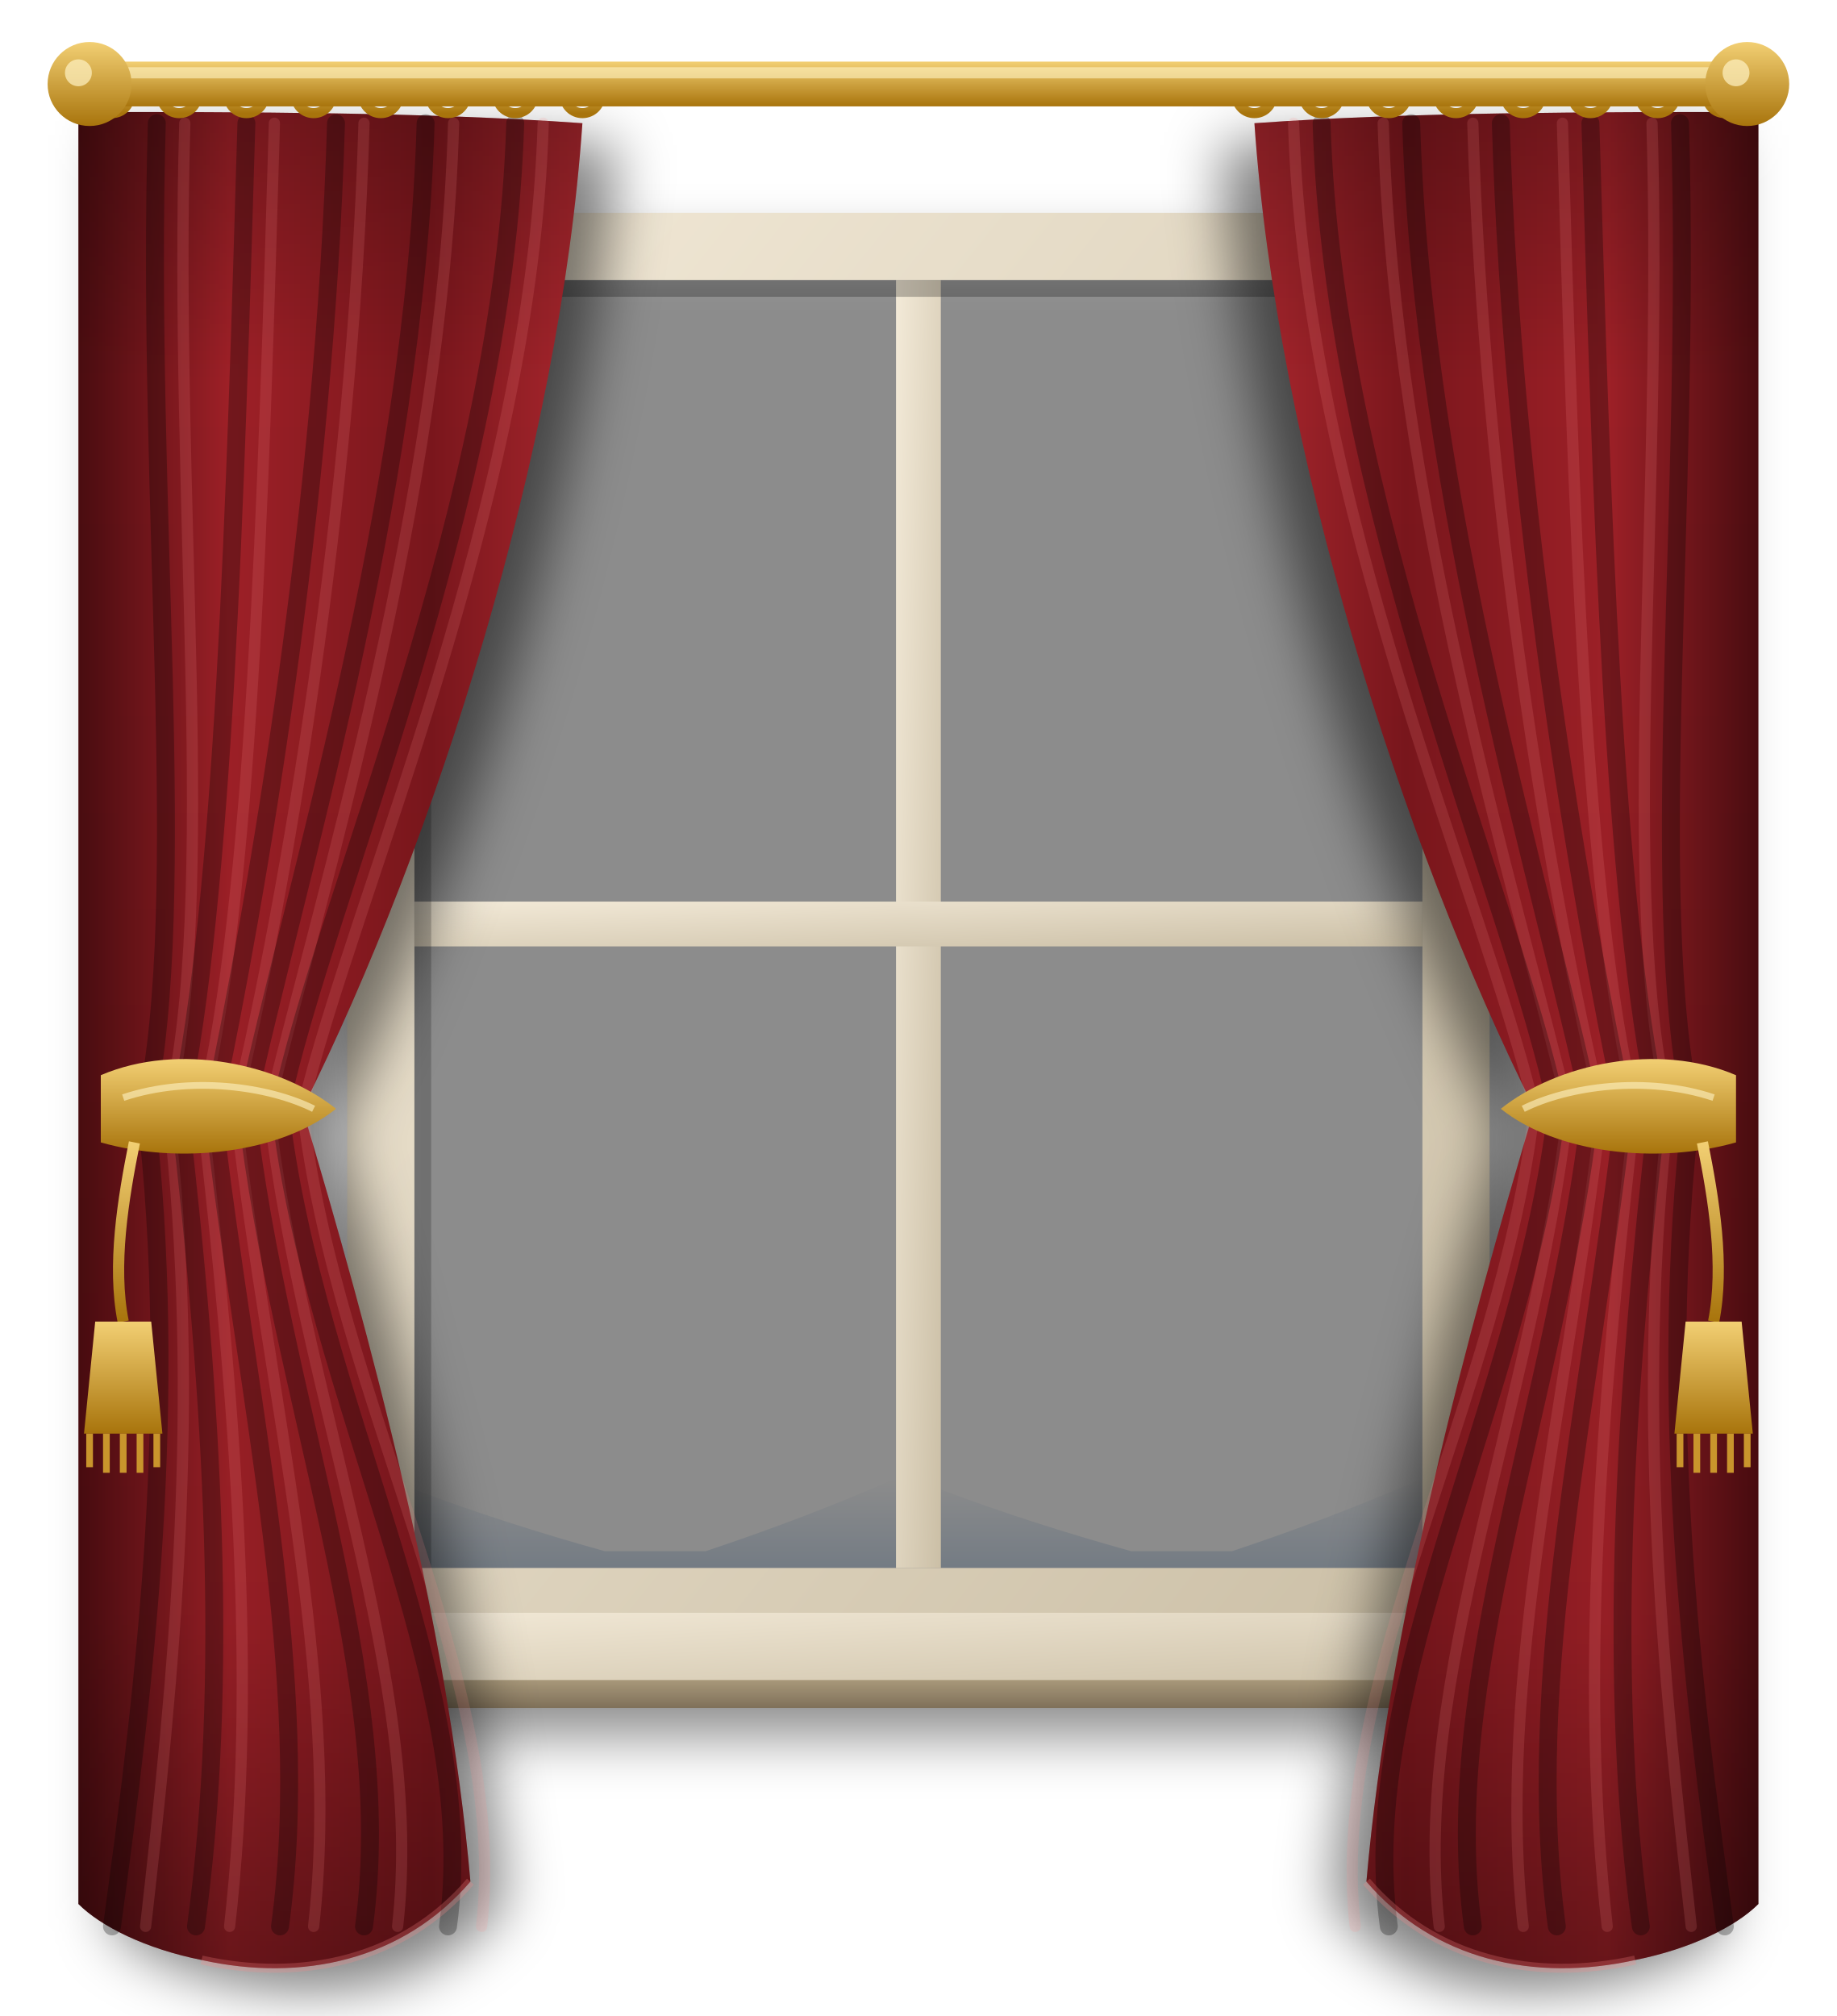
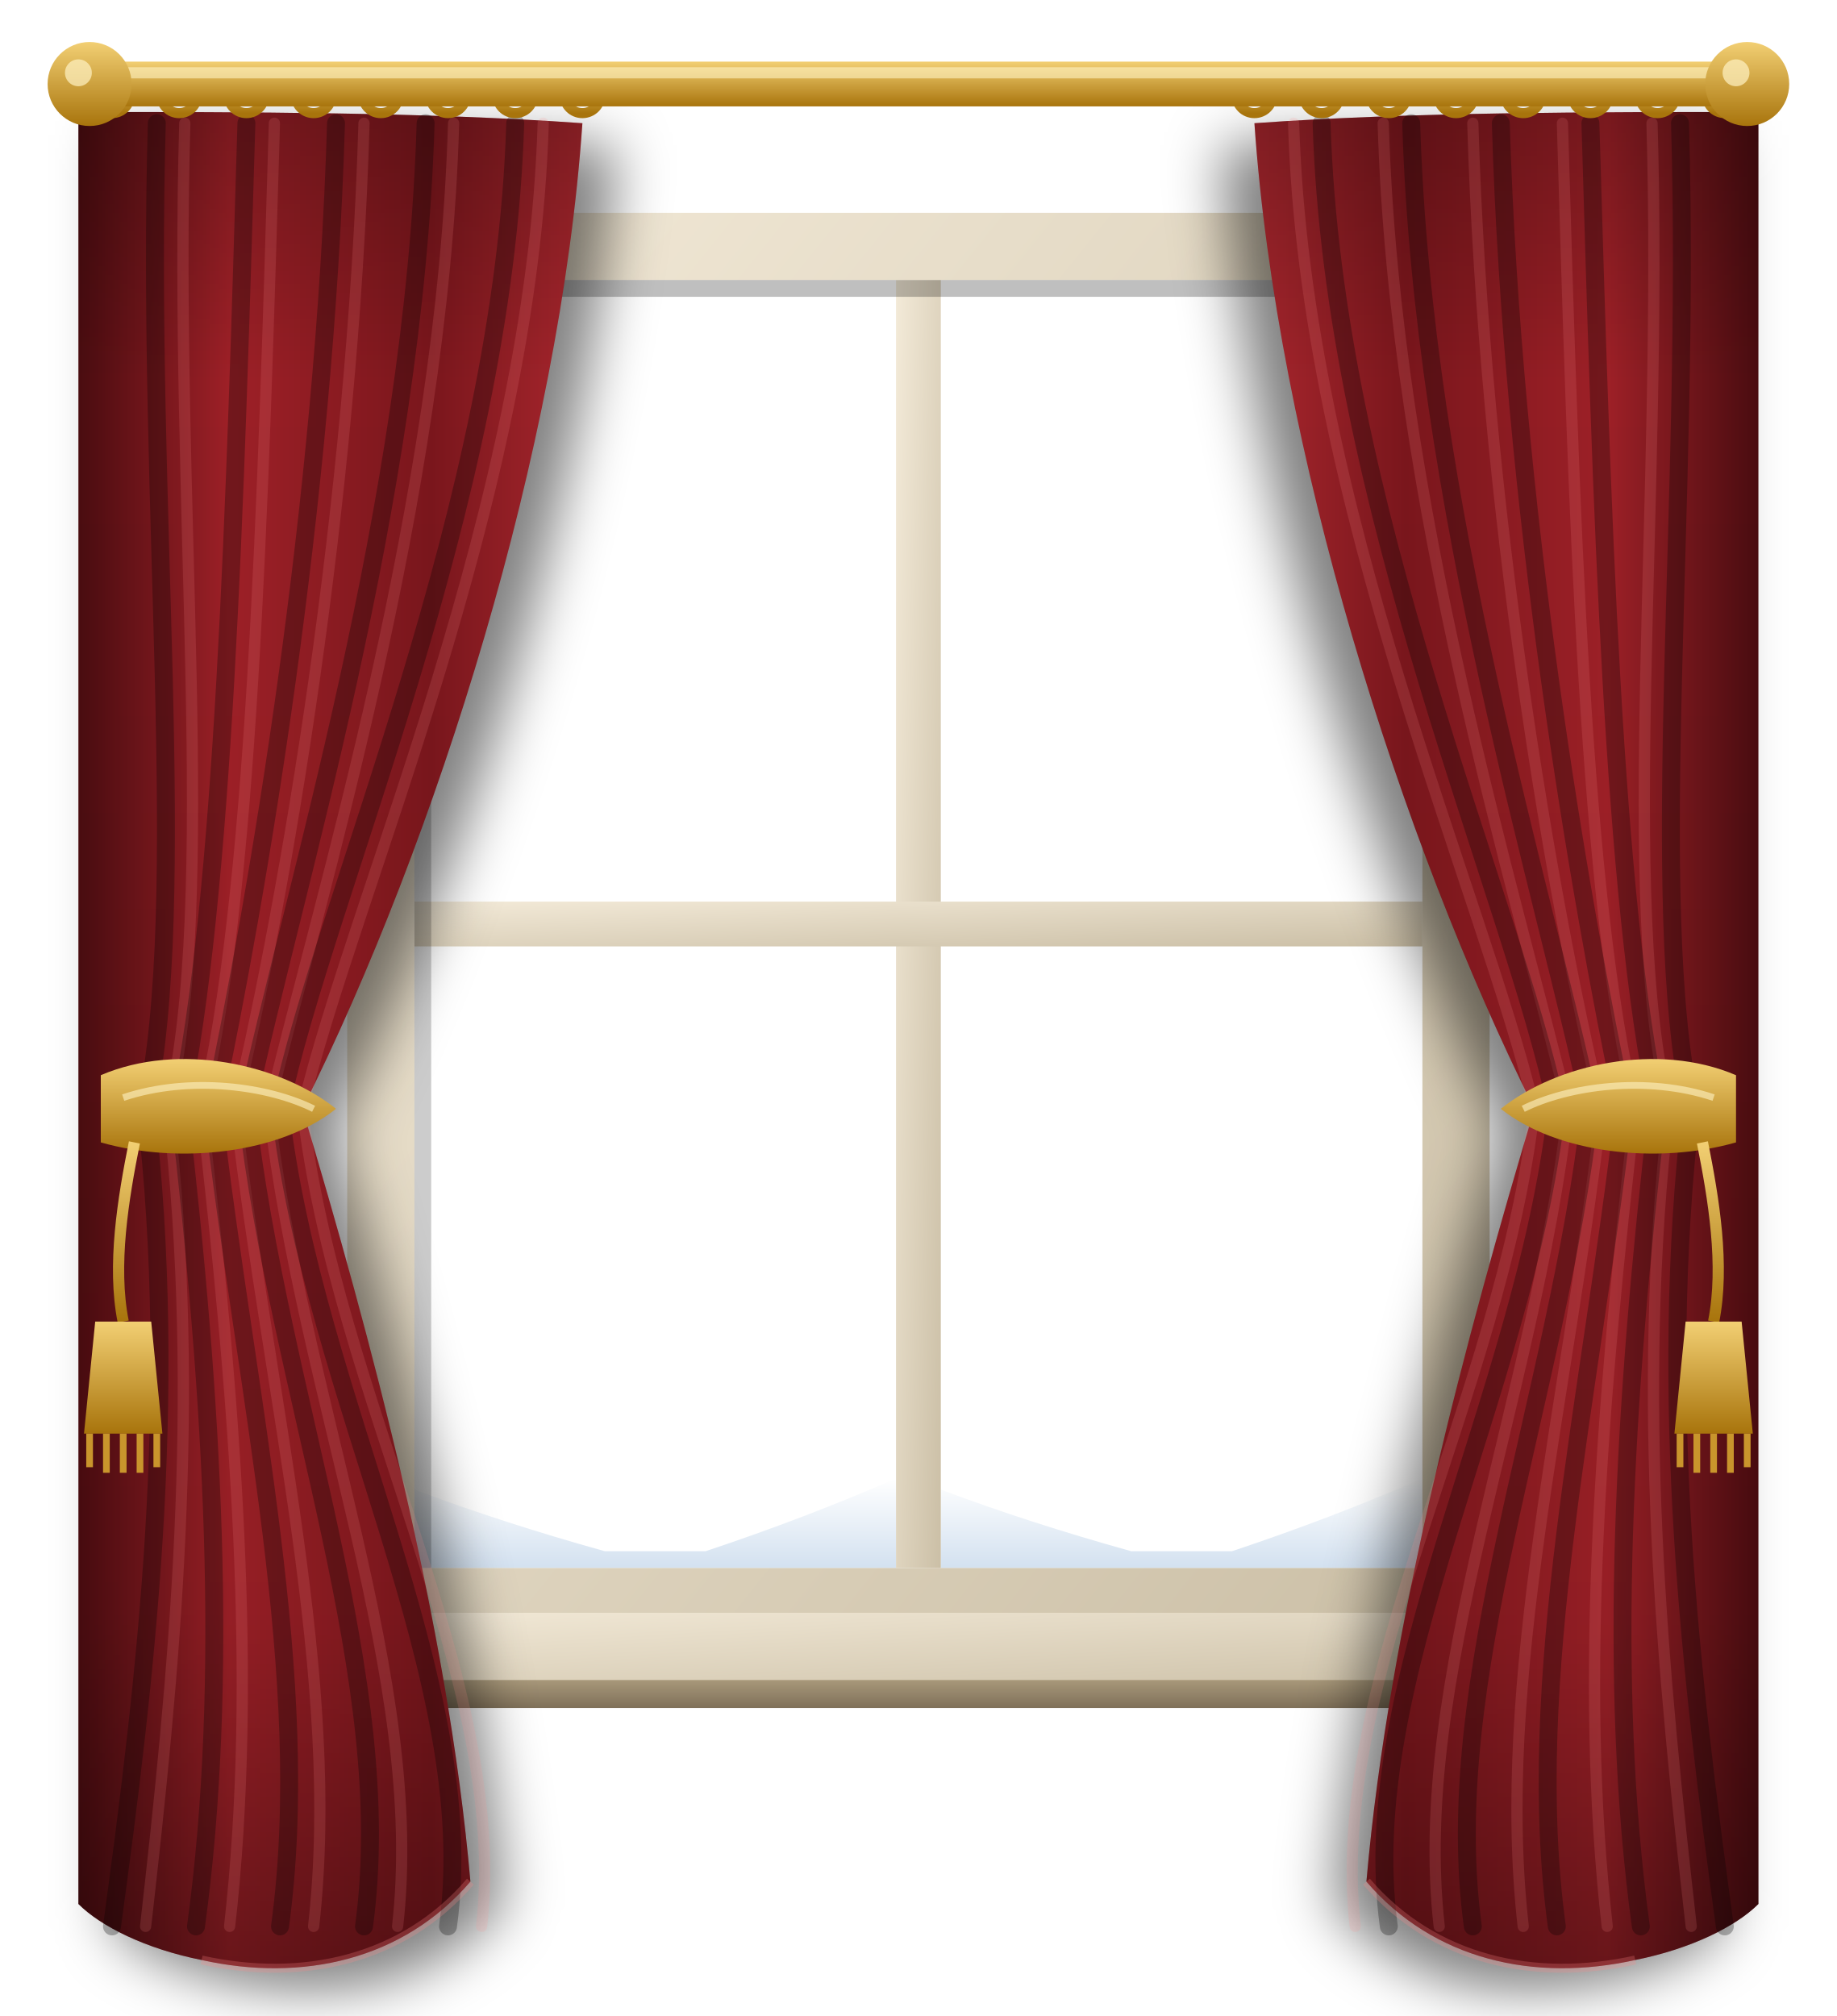
<svg xmlns="http://www.w3.org/2000/svg" viewBox="0 0 328 360" width="328" height="360">
  <defs>
    <linearGradient id="frame" x1="0" y1="0" x2="1" y2="1">
      <stop offset="0" stop-color="#f3ead8" stop-opacity="1" />
      <stop offset="1" stop-color="#cbbfa6" stop-opacity="1" />
    </linearGradient>
    <linearGradient id="frame-dark" x1="0" y1="0" x2="0" y2="1">
      <stop offset="0" stop-color="#a8987a" stop-opacity="1" />
      <stop offset="1" stop-color="#7f7059" stop-opacity="1" />
    </linearGradient>
    <linearGradient id="curtain" x1="0" y1="0" x2="1" y2="0">
      <stop offset="0" stop-color="#5a0f14" stop-opacity="1" />
      <stop offset="0.25" stop-color="#9e2027" stop-opacity="1" />
      <stop offset="0.5" stop-color="#6e141a" stop-opacity="1" />
      <stop offset="0.75" stop-color="#a8262d" stop-opacity="1" />
      <stop offset="1" stop-color="#4a0c10" stop-opacity="1" />
    </linearGradient>
    <linearGradient id="rod" x1="0" y1="0" x2="0" y2="1">
      <stop offset="0" stop-color="#f2cf73" stop-opacity="1" />
      <stop offset="1" stop-color="#a8740c" stop-opacity="1" />
    </linearGradient>
    <linearGradient id="velvet" x1="0" y1="0" x2="1" y2="0">
      <stop offset="0" stop-color="#4a0c10" stop-opacity="1" />
      <stop offset="0.3" stop-color="#9e2027" stop-opacity="1" />
      <stop offset="0.7" stop-color="#7a161c" stop-opacity="1" />
      <stop offset="1" stop-color="#a8262d" stop-opacity="1" />
    </linearGradient>
    <linearGradient id="velvet-v" x1="0" y1="0" x2="0" y2="1">
      <stop offset="0" stop-color="#000" stop-opacity="0.25" />
      <stop offset="0.15" stop-color="#000" stop-opacity="0" />
      <stop offset="0.8" stop-color="#000" stop-opacity="0.05" />
      <stop offset="1" stop-color="#000" stop-opacity="0.35" />
    </linearGradient>
    <filter id="soft" x="-30%" y="-10%" width="160%" height="120%">
      <feGaussianBlur stdDeviation="5" />
    </filter>
    <radialGradient id="frost" cx="0.5" cy="0.5" r="0.5">
      <stop offset="0" stop-color="#ffffff" stop-opacity="0.55" />
      <stop offset="1" stop-color="#ffffff" stop-opacity="0" />
    </radialGradient>
    <linearGradient id="snow" x1="0" y1="0" x2="0" y2="1">
      <stop offset="0" stop-color="#ffffff" stop-opacity="1" />
      <stop offset="1" stop-color="#d3e1f0" stop-opacity="1" />
    </linearGradient>
  </defs>
  <g transform="translate(14,0)">
    <circle cx="66" cy="56" r="24" fill="url(#frost)" />
    <circle cx="234" cy="56" r="24" fill="url(#frost)" />
    <circle cx="66" cy="274" r="24" fill="url(#frost)" />
    <circle cx="234" cy="274" r="24" fill="url(#frost)" />
    <path d="M60,280 L60,266 Q76,272 94,277 L112.0,277 Q130.0,271 146.0,264 L146.0,280 Z" fill="url(#snow)" />
    <path d="M154.0,280 L154.0,266 Q170.0,272 188.0,277 L206,277 Q224,271 240,264 L240,280 Z" fill="url(#snow)" />
-     <rect x="50" y="44" width="206" height="266" fill="#000" fill-opacity="0.45" filter="url(#soft)" />
    <path d="M48,38 L252,38 L252,290 L48,290 Z M60,50 L60,280 L240,280 L240,50 Z" fill="url(#frame)" fill-rule="evenodd" />
    <rect x="146.0" y="50" width="8" height="230" fill="url(#frame)" />
    <rect x="60" y="161.0" width="180" height="8" fill="url(#frame)" />
    <rect x="60" y="50" width="180" height="3" fill="#000" fill-opacity="0.25" />
    <rect x="60" y="50" width="3" height="230" fill="#000" fill-opacity="0.2" />
    <rect x="34" y="288" width="232" height="14" rx="3" fill="url(#frame)" />
    <rect x="34" y="300" width="232" height="5" fill="url(#frame-dark)" />
    <path d="M0,20 C30,20 62,20 90,22 C86,80 64,150 40,198 C52,238 66,290 70,336 C58,350 40,354 22,350 C12,348 4,344 0,340 Z" fill="#000" fill-opacity="0.5" filter="url(#soft)" transform="translate(6,4)" />
    <path d="M0,20 C30,20 62,20 90,22 C86,80 64,150 40,198 C52,238 66,290 70,336 C58,350 40,354 22,350 C12,348 4,344 0,340 Z" fill="url(#velvet)" />
    <path d="M0,20 C30,20 62,20 90,22 C86,80 64,150 40,198 C52,238 66,290 70,336 C58,350 40,354 22,350 C12,348 4,344 0,340 Z" fill="url(#velvet-v)" />
    <path d="M14,22 C12,90 20,160 12,198 C18,250 12,300 6,344" stroke="#000" stroke-opacity="0.28" stroke-width="3.2" fill="none" stroke-linecap="round" />
    <path d="M19,22 C17,90 25,160 16,198 C22,250 17,300 12,344" stroke="#ff8b8b" stroke-opacity="0.16" stroke-width="2" fill="none" stroke-linecap="round" />
    <path d="M30,22 C28,90 26,160 18,198 C24,250 27,300 21,344" stroke="#000" stroke-opacity="0.28" stroke-width="3.2" fill="none" stroke-linecap="round" />
    <path d="M35,22 C33,90 31,160 22,198 C28,250 32,300 27,344" stroke="#ff8b8b" stroke-opacity="0.16" stroke-width="2" fill="none" stroke-linecap="round" />
    <path d="M46,22 C44,90 32,160 24,198 C30,250 42,300 36,344" stroke="#000" stroke-opacity="0.28" stroke-width="3.2" fill="none" stroke-linecap="round" />
    <path d="M51,22 C49,90 37,160 28,198 C34,250 47,300 42,344" stroke="#ff8b8b" stroke-opacity="0.16" stroke-width="2" fill="none" stroke-linecap="round" />
    <path d="M62,22 C60,90 38,160 30,198 C36,250 57,300 51,344" stroke="#000" stroke-opacity="0.28" stroke-width="3.2" fill="none" stroke-linecap="round" />
    <path d="M67,22 C65,90 43,160 34,198 C40,250 62,300 57,344" stroke="#ff8b8b" stroke-opacity="0.16" stroke-width="2" fill="none" stroke-linecap="round" />
    <path d="M78,22 C76,90 44,160 36,198 C42,250 72,300 66,344" stroke="#000" stroke-opacity="0.28" stroke-width="3.2" fill="none" stroke-linecap="round" />
    <path d="M83,22 C81,90 49,160 40,198 C46,250 77,300 72,344" stroke="#ff8b8b" stroke-opacity="0.16" stroke-width="2" fill="none" stroke-linecap="round" />
    <path d="M22,350 C40,354 58,350 70,336" stroke="#ff8b8b" stroke-opacity="0.25" stroke-width="1.6" fill="none" />
    <path d="M4,192 C18,186 36,190 46,198 C36,206 18,208 4,204 Z" fill="url(#rod)" />
    <path d="M8,196 C20,192 34,194 42,198" stroke="#fff3c4" stroke-opacity="0.6" stroke-width="1.2" fill="none" />
    <path d="M10,204 C8,214 6,226 8,236" stroke="url(#rod)" stroke-width="2" fill="none" />
    <path d="M3,236 L13,236 L15,256 L1,256 Z" fill="url(#rod)" />
    <path d="M2,256 l0,6 M5,256 l0,7 M8,256 l0,7 M11,256 l0,7 M14,256 l0,6" stroke="#c9952c" stroke-width="1.2" />
    <circle cx="6" cy="17" r="3.2" fill="none" stroke="url(#rod)" stroke-width="1.8" />
    <circle cx="18" cy="17" r="3.2" fill="none" stroke="url(#rod)" stroke-width="1.8" />
    <circle cx="30" cy="17" r="3.2" fill="none" stroke="url(#rod)" stroke-width="1.8" />
    <circle cx="42" cy="17" r="3.2" fill="none" stroke="url(#rod)" stroke-width="1.8" />
    <circle cx="54" cy="17" r="3.2" fill="none" stroke="url(#rod)" stroke-width="1.8" />
    <circle cx="66" cy="17" r="3.2" fill="none" stroke="url(#rod)" stroke-width="1.8" />
    <circle cx="78" cy="17" r="3.2" fill="none" stroke="url(#rod)" stroke-width="1.8" />
    <circle cx="90" cy="17" r="3.2" fill="none" stroke="url(#rod)" stroke-width="1.8" />
    <g transform="translate(300,0) scale(-1,1)">
      <path d="M0,20 C30,20 62,20 90,22 C86,80 64,150 40,198 C52,238 66,290 70,336 C58,350 40,354 22,350 C12,348 4,344 0,340 Z" fill="#000" fill-opacity="0.5" filter="url(#soft)" transform="translate(6,4)" />
      <path d="M0,20 C30,20 62,20 90,22 C86,80 64,150 40,198 C52,238 66,290 70,336 C58,350 40,354 22,350 C12,348 4,344 0,340 Z" fill="url(#velvet)" />
      <path d="M0,20 C30,20 62,20 90,22 C86,80 64,150 40,198 C52,238 66,290 70,336 C58,350 40,354 22,350 C12,348 4,344 0,340 Z" fill="url(#velvet-v)" />
      <path d="M14,22 C12,90 20,160 12,198 C18,250 12,300 6,344" stroke="#000" stroke-opacity="0.28" stroke-width="3.2" fill="none" stroke-linecap="round" />
      <path d="M19,22 C17,90 25,160 16,198 C22,250 17,300 12,344" stroke="#ff8b8b" stroke-opacity="0.16" stroke-width="2" fill="none" stroke-linecap="round" />
      <path d="M30,22 C28,90 26,160 18,198 C24,250 27,300 21,344" stroke="#000" stroke-opacity="0.28" stroke-width="3.2" fill="none" stroke-linecap="round" />
      <path d="M35,22 C33,90 31,160 22,198 C28,250 32,300 27,344" stroke="#ff8b8b" stroke-opacity="0.16" stroke-width="2" fill="none" stroke-linecap="round" />
      <path d="M46,22 C44,90 32,160 24,198 C30,250 42,300 36,344" stroke="#000" stroke-opacity="0.28" stroke-width="3.2" fill="none" stroke-linecap="round" />
      <path d="M51,22 C49,90 37,160 28,198 C34,250 47,300 42,344" stroke="#ff8b8b" stroke-opacity="0.16" stroke-width="2" fill="none" stroke-linecap="round" />
      <path d="M62,22 C60,90 38,160 30,198 C36,250 57,300 51,344" stroke="#000" stroke-opacity="0.28" stroke-width="3.2" fill="none" stroke-linecap="round" />
      <path d="M67,22 C65,90 43,160 34,198 C40,250 62,300 57,344" stroke="#ff8b8b" stroke-opacity="0.16" stroke-width="2" fill="none" stroke-linecap="round" />
      <path d="M78,22 C76,90 44,160 36,198 C42,250 72,300 66,344" stroke="#000" stroke-opacity="0.28" stroke-width="3.2" fill="none" stroke-linecap="round" />
      <path d="M83,22 C81,90 49,160 40,198 C46,250 77,300 72,344" stroke="#ff8b8b" stroke-opacity="0.16" stroke-width="2" fill="none" stroke-linecap="round" />
      <path d="M22,350 C40,354 58,350 70,336" stroke="#ff8b8b" stroke-opacity="0.25" stroke-width="1.6" fill="none" />
      <path d="M4,192 C18,186 36,190 46,198 C36,206 18,208 4,204 Z" fill="url(#rod)" />
      <path d="M8,196 C20,192 34,194 42,198" stroke="#fff3c4" stroke-opacity="0.6" stroke-width="1.2" fill="none" />
      <path d="M10,204 C8,214 6,226 8,236" stroke="url(#rod)" stroke-width="2" fill="none" />
      <path d="M3,236 L13,236 L15,256 L1,256 Z" fill="url(#rod)" />
      <path d="M2,256 l0,6 M5,256 l0,7 M8,256 l0,7 M11,256 l0,7 M14,256 l0,6" stroke="#c9952c" stroke-width="1.2" />
      <circle cx="6" cy="17" r="3.2" fill="none" stroke="url(#rod)" stroke-width="1.8" />
      <circle cx="18" cy="17" r="3.2" fill="none" stroke="url(#rod)" stroke-width="1.8" />
      <circle cx="30" cy="17" r="3.2" fill="none" stroke="url(#rod)" stroke-width="1.8" />
      <circle cx="42" cy="17" r="3.2" fill="none" stroke="url(#rod)" stroke-width="1.8" />
      <circle cx="54" cy="17" r="3.2" fill="none" stroke="url(#rod)" stroke-width="1.8" />
      <circle cx="66" cy="17" r="3.2" fill="none" stroke="url(#rod)" stroke-width="1.8" />
      <circle cx="78" cy="17" r="3.2" fill="none" stroke="url(#rod)" stroke-width="1.8" />
      <circle cx="90" cy="17" r="3.2" fill="none" stroke="url(#rod)" stroke-width="1.8" />
    </g>
    <rect x="0" y="11" width="300" height="8" rx="4" fill="url(#rod)" />
    <rect x="2" y="12" width="296" height="2" rx="1" fill="#fff3c4" fill-opacity="0.6" />
    <circle cx="2" cy="15" r="7.5" fill="url(#rod)" />
    <circle cx="0" cy="13" r="2.4" fill="#fff3c4" fill-opacity="0.7" />
    <circle cx="298" cy="15" r="7.5" fill="url(#rod)" />
    <circle cx="296" cy="13" r="2.4" fill="#fff3c4" fill-opacity="0.7" />
  </g>
</svg>
